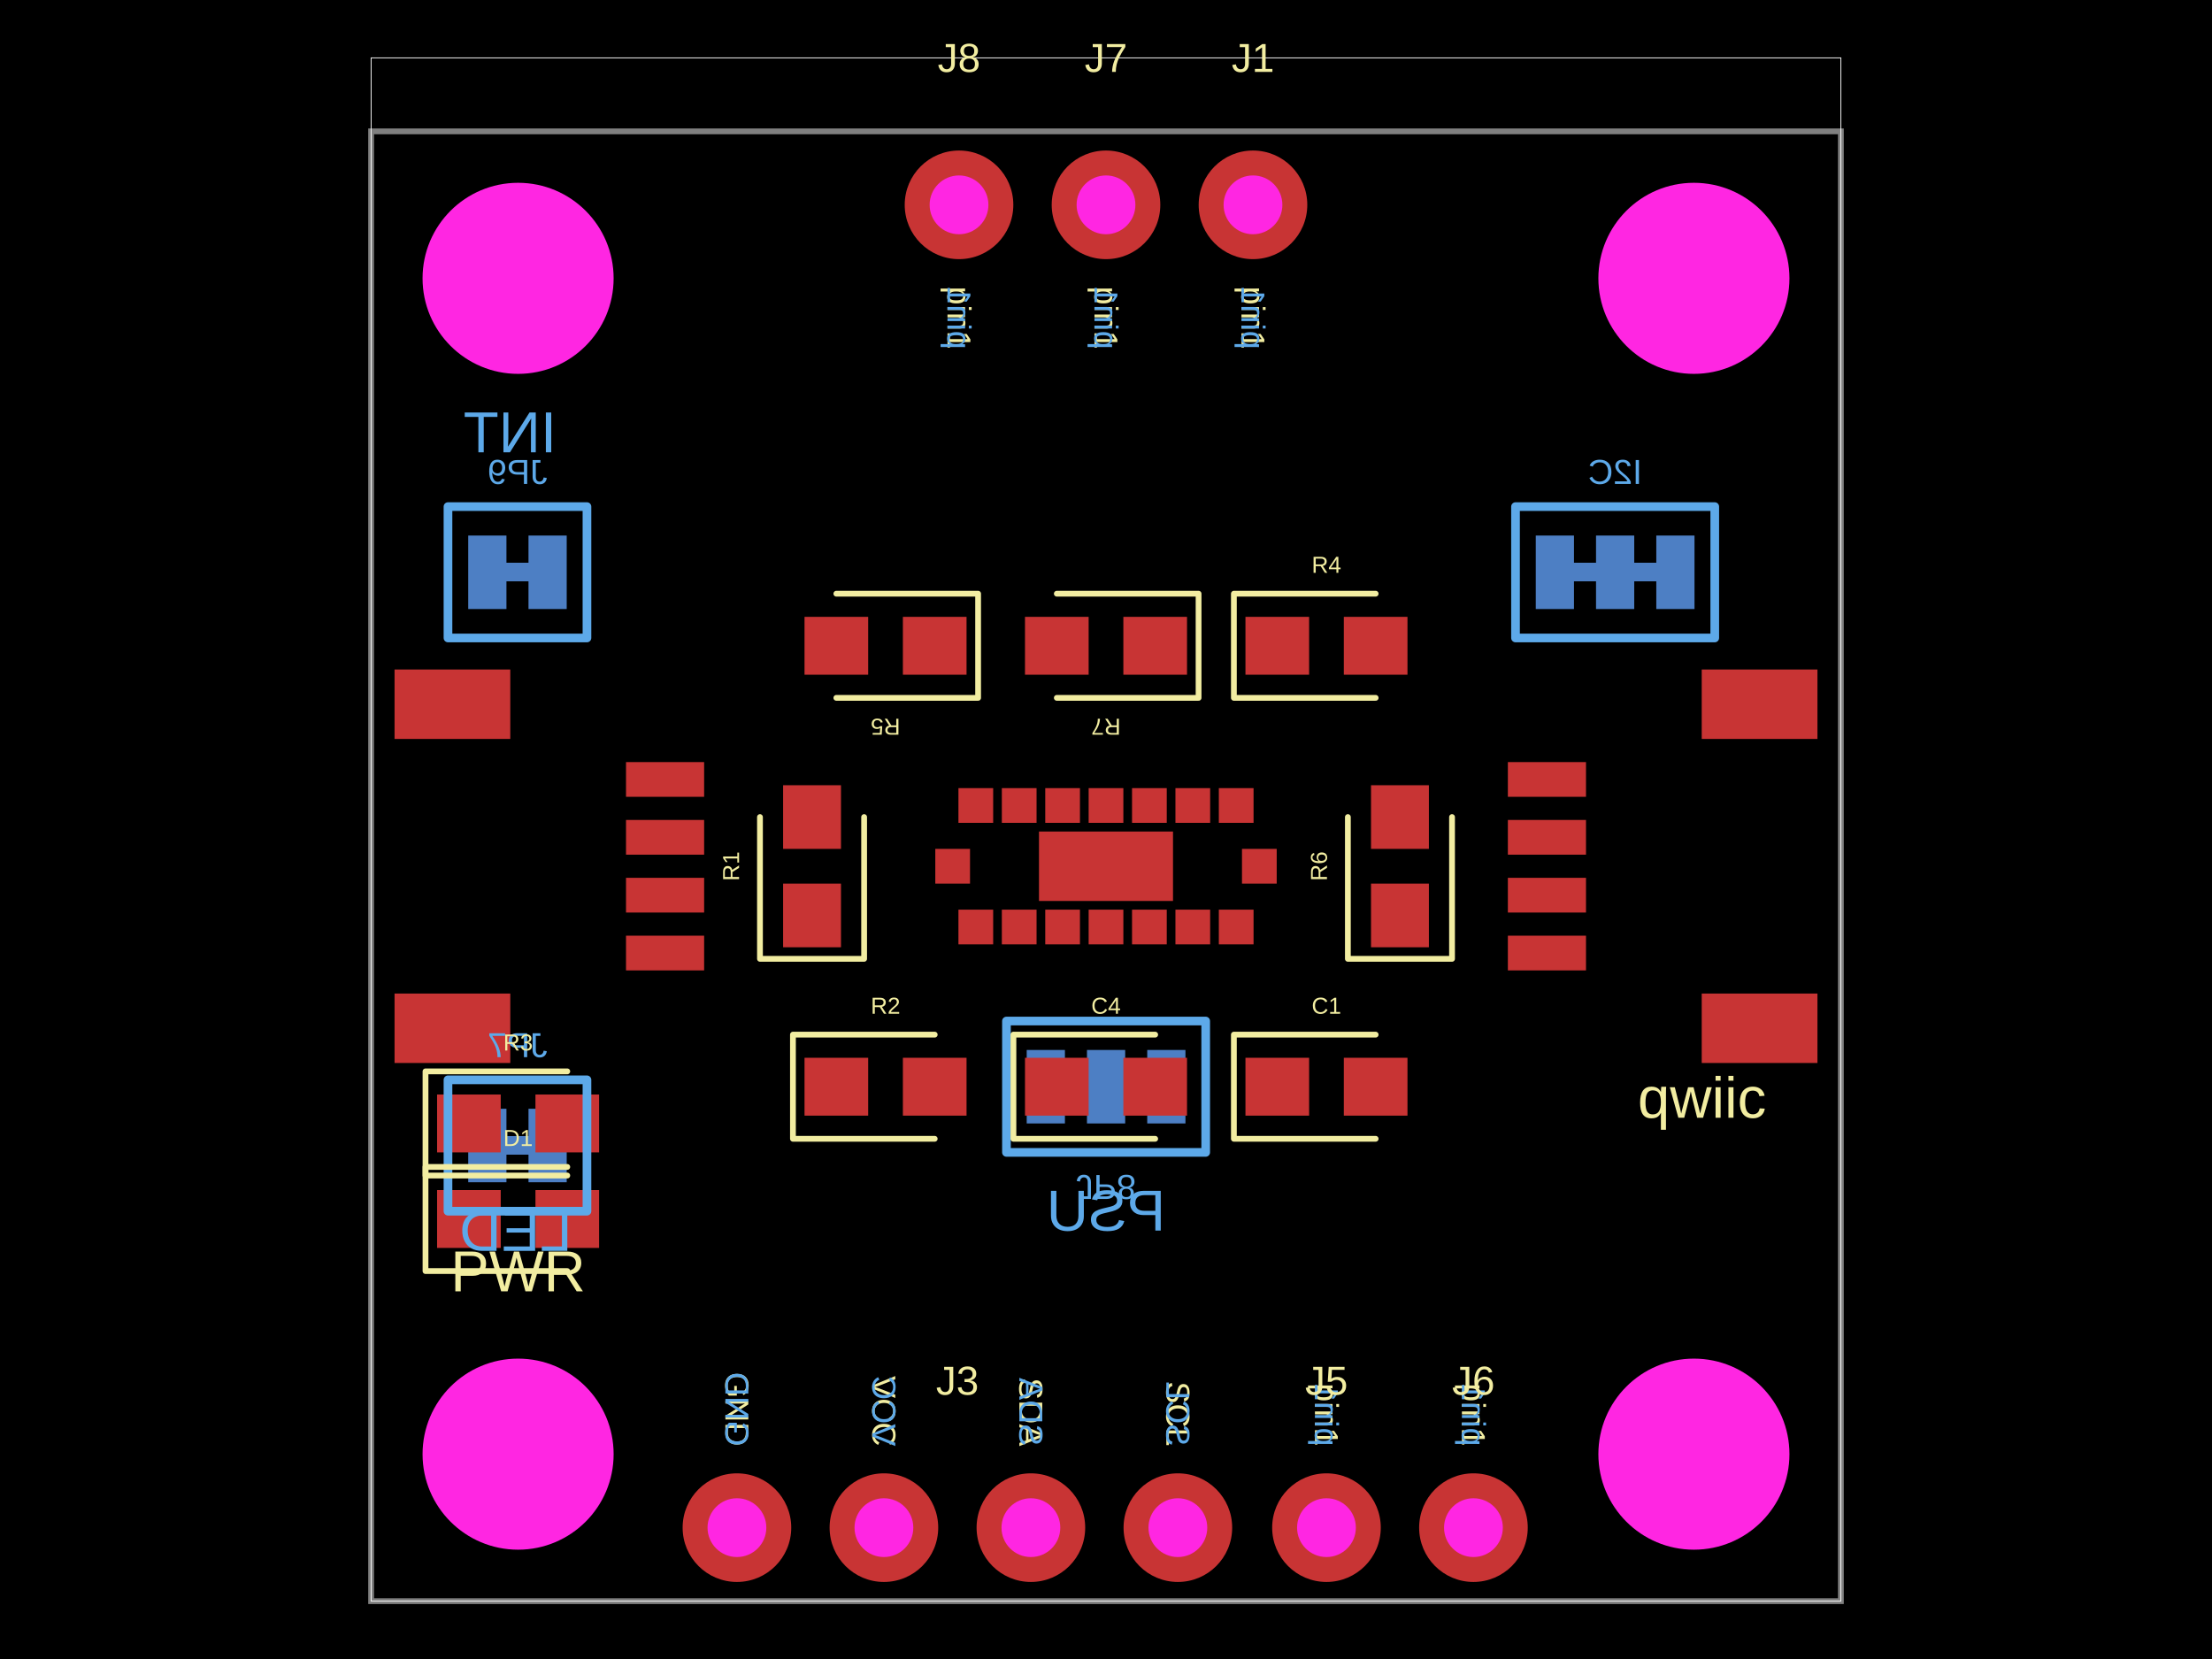
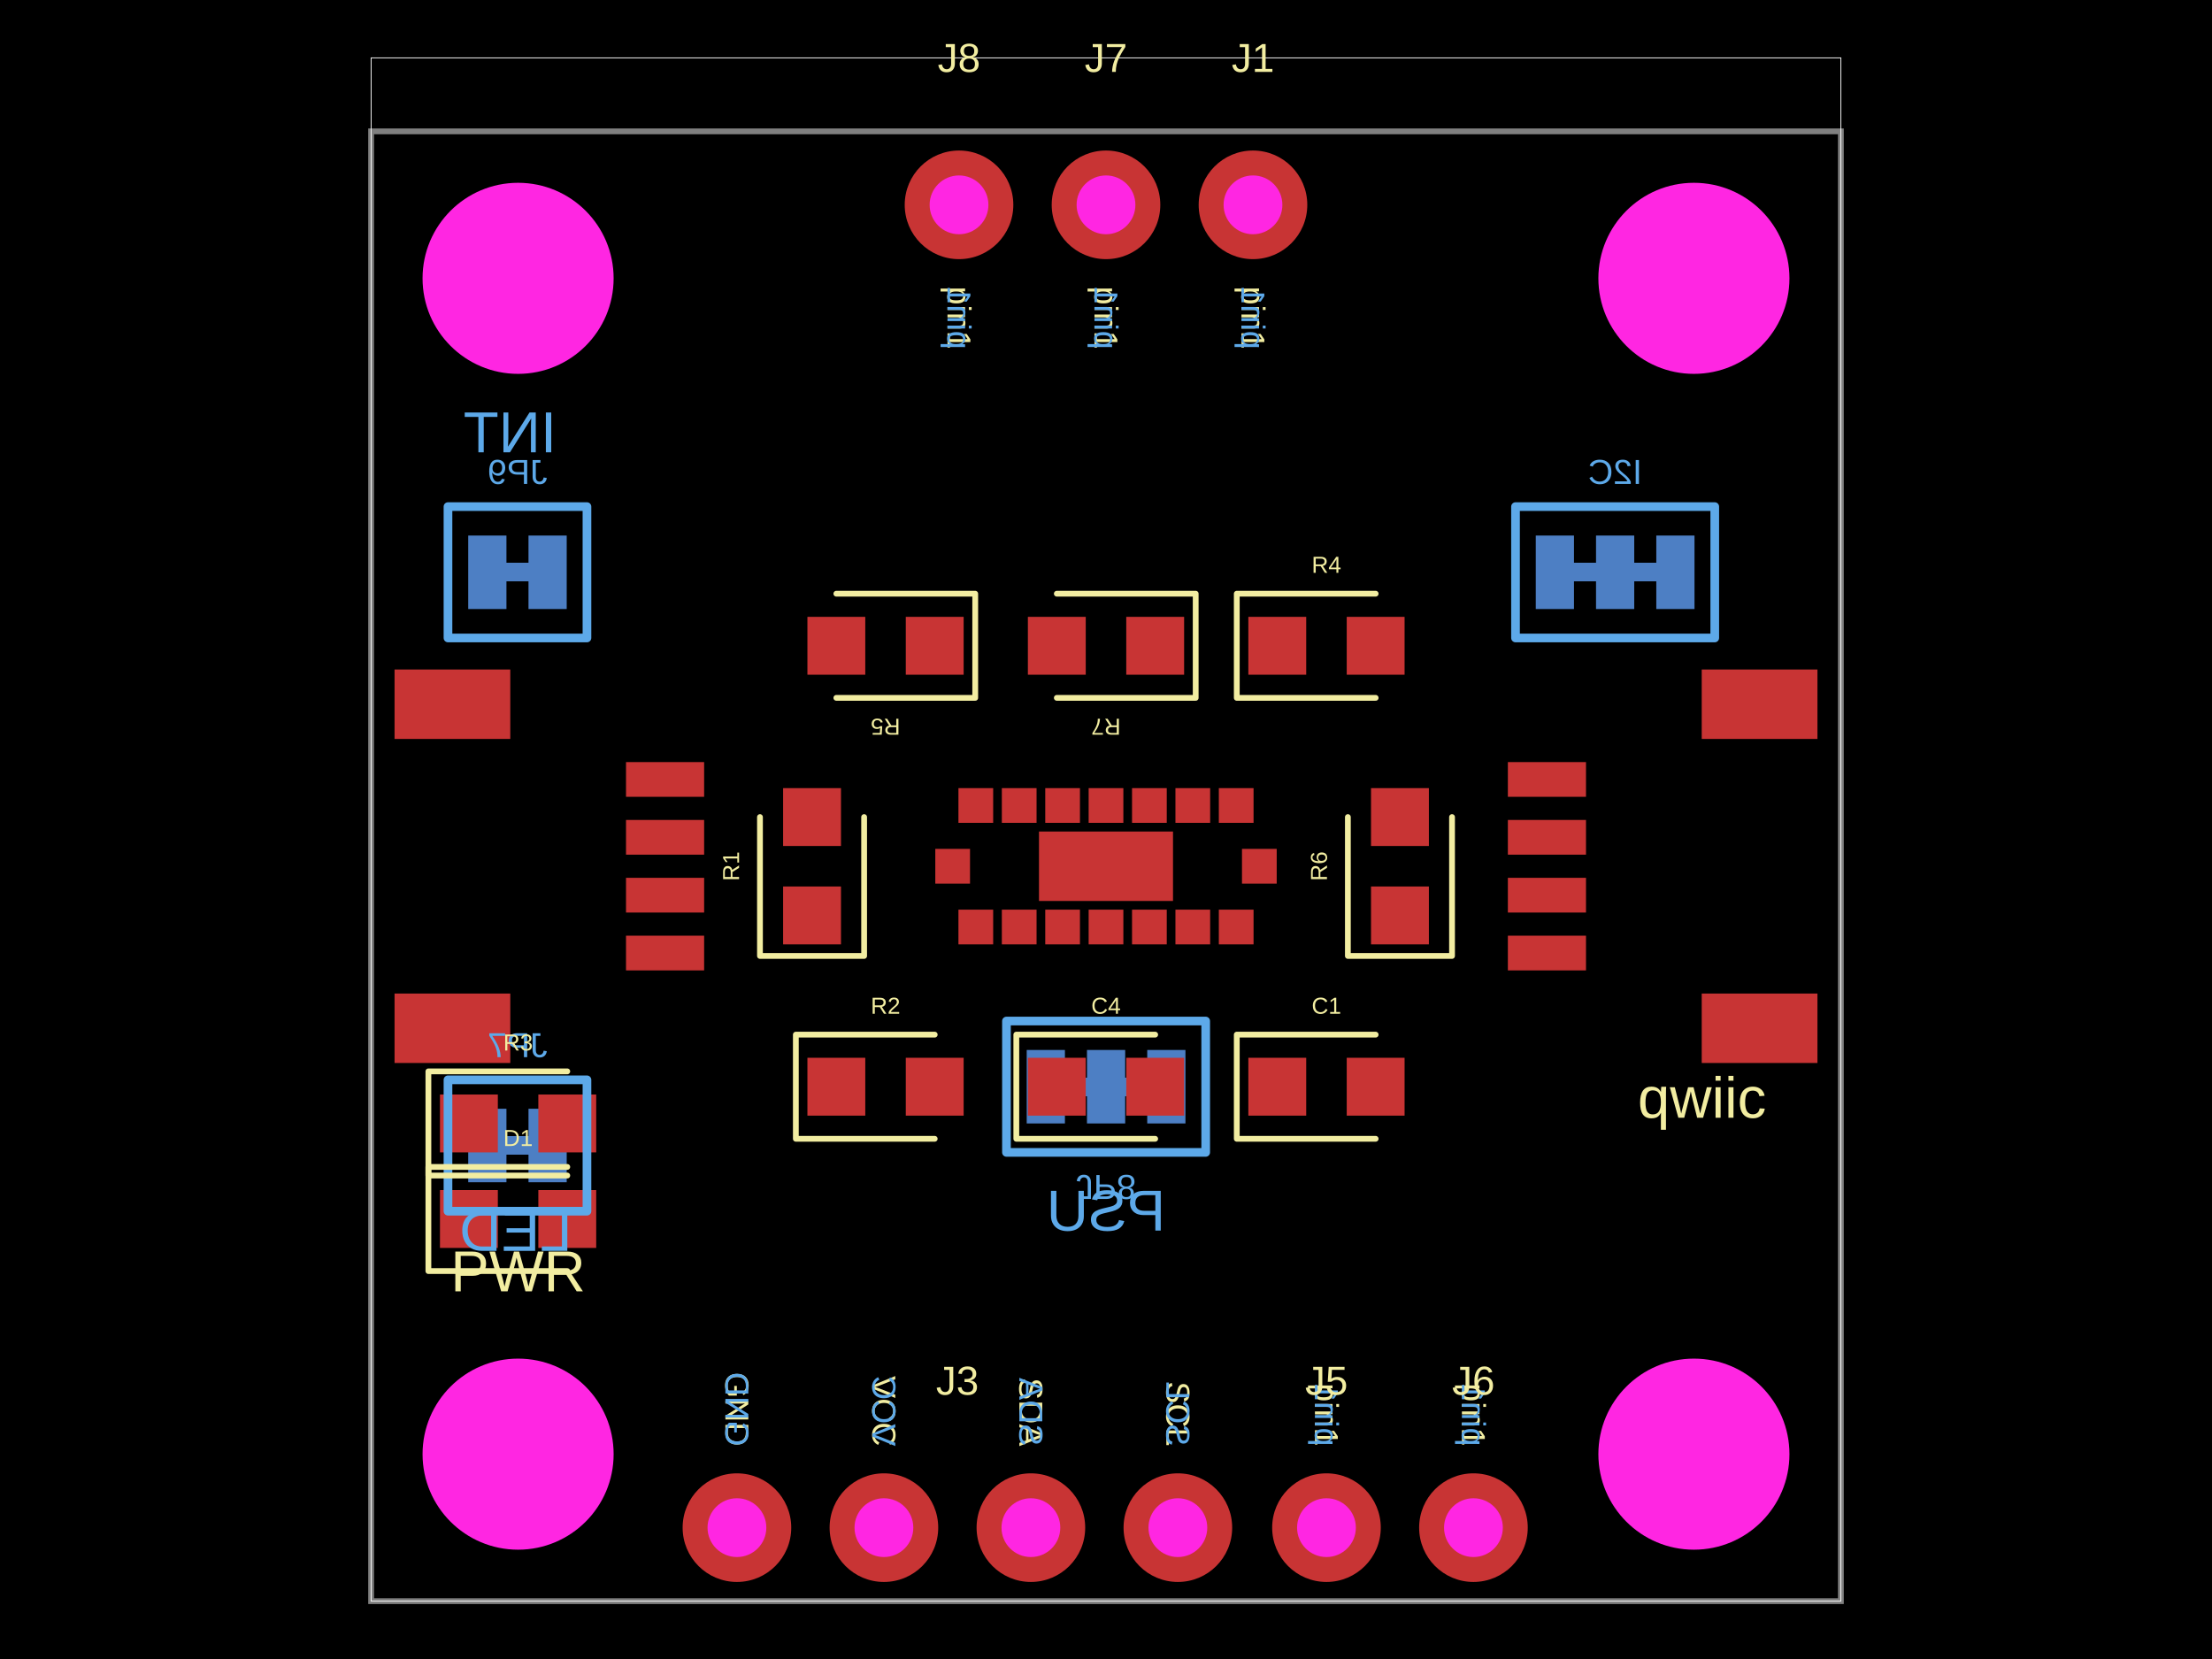
- <svg xmlns="http://www.w3.org/2000/svg" width="800" height="600" data-software-used-string="@tscircuit/core@0.0.564">
+ <svg xmlns="http://www.w3.org/2000/svg" width="800" height="600" data-software-used-string="@tscircuit/core@0.0.571">
  <style />
  <rect class="boundary" x="0" y="0" fill="#000" width="800" height="600" />
  <rect class="pcb-boundary" fill="none" stroke="#fff" stroke-width="0.3" x="134.217" y="20.928" width="531.566" height="558.144" />
  <path class="pcb-board" d="M 134.217 579.072 L 665.783 579.072 L 665.783 47.506 L 134.217 47.506 Z" fill="none" stroke="rgba(255, 255, 255, 0.5)" stroke-width="2.093" />
  <path class="pcb-trace" stroke="rgb(77, 127, 196)" fill="none" d="M 385.145 393.024 L 393.119 393.024" stroke-width="6.645" stroke-linecap="round" stroke-linejoin="round" shape-rendering="crispEdges" data-layer="bottom" />
  <path class="pcb-trace" stroke="rgb(77, 127, 196)" fill="none" d="M 406.94 393.024 L 414.913 393.024" stroke-width="6.645" stroke-linecap="round" stroke-linejoin="round" shape-rendering="crispEdges" data-layer="bottom" />
  <path class="pcb-trace" stroke="rgb(77, 127, 196)" fill="none" d="M 191.136 414.287 L 183.163 414.287" stroke-width="6.645" stroke-linecap="round" stroke-linejoin="round" shape-rendering="crispEdges" data-layer="bottom" />
  <path class="pcb-trace" stroke="rgb(77, 127, 196)" fill="none" d="M 191.136 206.976 L 183.163 206.976" stroke-width="6.645" stroke-linecap="round" stroke-linejoin="round" shape-rendering="crispEdges" data-layer="bottom" />
  <path class="pcb-trace" stroke="rgb(77, 127, 196)" fill="none" d="M 599.019 206.976 L 591.046 206.976" stroke-width="6.645" stroke-linecap="round" stroke-linejoin="round" shape-rendering="crispEdges" data-layer="bottom" />
  <path class="pcb-trace" stroke="rgb(77, 127, 196)" fill="none" d="M 577.225 206.976 L 569.251 206.976" stroke-width="6.645" stroke-linecap="round" stroke-linejoin="round" shape-rendering="crispEdges" data-layer="bottom" />
  <rect class="pcb-pad" fill="rgb(77, 127, 196)" x="-6.91" y="-13.289" width="13.821" height="26.578" transform="translate(378.2351 393.0241) rotate(-180)" data-layer="bottom" />
  <rect class="pcb-pad" fill="rgb(77, 127, 196)" x="-6.91" y="-13.289" width="13.821" height="26.578" transform="translate(400.0293 393.0241) rotate(-180)" data-layer="bottom" />
  <rect class="pcb-pad" fill="rgb(77, 127, 196)" x="-6.91" y="-13.289" width="13.821" height="26.578" transform="translate(421.8235 393.0241) rotate(-180)" data-layer="bottom" />
  <rect class="pcb-pad" fill="rgb(77, 127, 196)" x="191.136" y="400.998" width="13.821" height="26.578" data-layer="bottom" />
  <rect class="pcb-pad" fill="rgb(77, 127, 196)" x="169.342" y="400.998" width="13.821" height="26.578" data-layer="bottom" />
  <rect class="pcb-pad" fill="rgb(77, 127, 196)" x="191.136" y="193.687" width="13.821" height="26.578" data-layer="bottom" />
  <rect class="pcb-pad" fill="rgb(77, 127, 196)" x="169.342" y="193.687" width="13.821" height="26.578" data-layer="bottom" />
  <rect class="pcb-pad" fill="rgb(77, 127, 196)" x="599.019" y="193.687" width="13.821" height="26.578" data-layer="bottom" />
  <rect class="pcb-pad" fill="rgb(77, 127, 196)" x="577.225" y="193.687" width="13.821" height="26.578" data-layer="bottom" />
  <rect class="pcb-pad" fill="rgb(77, 127, 196)" x="555.431" y="193.687" width="13.821" height="26.578" data-layer="bottom" />
-   <rect class="pcb-pad" fill="rgb(200, 52, 52)" x="158.075" y="395.849" width="23.021" height="20.928" data-layer="top" />
-   <rect class="pcb-pad" fill="rgb(200, 52, 52)" x="193.652" y="395.849" width="23.021" height="20.928" data-layer="top" />
-   <rect class="pcb-pad" fill="rgb(200, 52, 52)" x="158.075" y="430.401" width="23.021" height="20.928" data-layer="top" />
-   <rect class="pcb-pad" fill="rgb(200, 52, 52)" x="193.652" y="430.401" width="23.021" height="20.928" data-layer="top" />
-   <rect class="pcb-pad" fill="rgb(200, 52, 52)" x="450.436" y="382.56" width="23.021" height="20.928" data-layer="top" />
-   <rect class="pcb-pad" fill="rgb(200, 52, 52)" x="486.013" y="382.56" width="23.021" height="20.928" data-layer="top" />
-   <rect class="pcb-pad" fill="rgb(200, 52, 52)" x="370.701" y="382.56" width="23.021" height="20.928" data-layer="top" />
-   <rect class="pcb-pad" fill="rgb(200, 52, 52)" x="406.278" y="382.56" width="23.021" height="20.928" data-layer="top" />
+   <rect class="pcb-pad" fill="rgb(200, 52, 52)" x="159.121" y="395.849" width="20.928" height="20.928" data-layer="top" />
+   <rect class="pcb-pad" fill="rgb(200, 52, 52)" x="194.698" y="395.849" width="20.928" height="20.928" data-layer="top" />
+   <rect class="pcb-pad" fill="rgb(200, 52, 52)" x="159.121" y="430.401" width="20.928" height="20.928" data-layer="top" />
+   <rect class="pcb-pad" fill="rgb(200, 52, 52)" x="194.698" y="430.401" width="20.928" height="20.928" data-layer="top" />
+   <rect class="pcb-pad" fill="rgb(200, 52, 52)" x="451.482" y="382.56" width="20.928" height="20.928" data-layer="top" />
+   <rect class="pcb-pad" fill="rgb(200, 52, 52)" x="487.06" y="382.56" width="20.928" height="20.928" data-layer="top" />
+   <rect class="pcb-pad" fill="rgb(200, 52, 52)" x="371.747" y="382.56" width="20.928" height="20.928" data-layer="top" />
+   <rect class="pcb-pad" fill="rgb(200, 52, 52)" x="407.325" y="382.56" width="20.928" height="20.928" data-layer="top" />
  <rect class="pcb-pad" fill="rgb(200, 52, 52)" x="440.809" y="328.985" width="12.557" height="12.557" data-layer="top" />
  <rect class="pcb-pad" fill="rgb(200, 52, 52)" x="425.113" y="328.985" width="12.557" height="12.557" data-layer="top" />
  <rect class="pcb-pad" fill="rgb(200, 52, 52)" x="409.418" y="328.985" width="12.557" height="12.557" data-layer="top" />
  <rect class="pcb-pad" fill="rgb(200, 52, 52)" x="393.722" y="328.985" width="12.557" height="12.557" data-layer="top" />
  <rect class="pcb-pad" fill="rgb(200, 52, 52)" x="378.026" y="328.985" width="12.557" height="12.557" data-layer="top" />
  <rect class="pcb-pad" fill="rgb(200, 52, 52)" x="362.33" y="328.985" width="12.557" height="12.557" data-layer="top" />
  <rect class="pcb-pad" fill="rgb(200, 52, 52)" x="346.634" y="328.985" width="12.557" height="12.557" data-layer="top" />
  <rect class="pcb-pad" fill="rgb(200, 52, 52)" x="440.809" y="285.037" width="12.557" height="12.557" data-layer="top" />
  <rect class="pcb-pad" fill="rgb(200, 52, 52)" x="425.113" y="285.037" width="12.557" height="12.557" data-layer="top" />
  <rect class="pcb-pad" fill="rgb(200, 52, 52)" x="409.418" y="285.037" width="12.557" height="12.557" data-layer="top" />
  <rect class="pcb-pad" fill="rgb(200, 52, 52)" x="393.722" y="285.037" width="12.557" height="12.557" data-layer="top" />
  <rect class="pcb-pad" fill="rgb(200, 52, 52)" x="378.026" y="285.037" width="12.557" height="12.557" data-layer="top" />
  <rect class="pcb-pad" fill="rgb(200, 52, 52)" x="362.33" y="285.037" width="12.557" height="12.557" data-layer="top" />
  <rect class="pcb-pad" fill="rgb(200, 52, 52)" x="346.634" y="285.037" width="12.557" height="12.557" data-layer="top" />
  <rect class="pcb-pad" fill="rgb(200, 52, 52)" x="449.18" y="307.011" width="12.557" height="12.557" data-layer="top" />
  <rect class="pcb-pad" fill="rgb(200, 52, 52)" x="338.263" y="307.011" width="12.557" height="12.557" data-layer="top" />
  <rect class="pcb-pad" fill="rgb(200, 52, 52)" x="375.766" y="300.732" width="48.469" height="25.113" data-layer="top" />
-   <rect class="pcb-pad" fill="rgb(200, 52, 52)" x="-11.51" y="-10.464" width="23.021" height="20.928" transform="translate(417.7886 233.5542) rotate(-180)" data-layer="top" />
-   <rect class="pcb-pad" fill="rgb(200, 52, 52)" x="-11.51" y="-10.464" width="23.021" height="20.928" transform="translate(382.2114 233.5542) rotate(-180)" data-layer="top" />
-   <rect class="pcb-pad" fill="rgb(200, 52, 52)" x="495.849" y="319.567" width="20.928" height="23.021" data-layer="top" />
-   <rect class="pcb-pad" fill="rgb(200, 52, 52)" x="495.849" y="283.99" width="20.928" height="23.021" data-layer="top" />
-   <rect class="pcb-pad" fill="rgb(200, 52, 52)" x="290.966" y="382.56" width="23.021" height="20.928" data-layer="top" />
-   <rect class="pcb-pad" fill="rgb(200, 52, 52)" x="326.543" y="382.56" width="23.021" height="20.928" data-layer="top" />
-   <rect class="pcb-pad" fill="rgb(200, 52, 52)" x="283.223" y="319.567" width="20.928" height="23.021" data-layer="top" />
-   <rect class="pcb-pad" fill="rgb(200, 52, 52)" x="283.223" y="283.99" width="20.928" height="23.021" data-layer="top" />
-   <rect class="pcb-pad" fill="rgb(200, 52, 52)" x="450.436" y="223.09" width="23.021" height="20.928" data-layer="top" />
-   <rect class="pcb-pad" fill="rgb(200, 52, 52)" x="486.013" y="223.09" width="23.021" height="20.928" data-layer="top" />
-   <rect class="pcb-pad" fill="rgb(200, 52, 52)" x="-11.51" y="-10.464" width="23.021" height="20.928" transform="translate(338.0537 233.5542) rotate(-180)" data-layer="top" />
-   <rect class="pcb-pad" fill="rgb(200, 52, 52)" x="-11.51" y="-10.464" width="23.021" height="20.928" transform="translate(302.4765 233.5542) rotate(-180)" data-layer="top" />
+   <rect class="pcb-pad" fill="rgb(200, 52, 52)" x="-10.464" y="-10.464" width="20.928" height="20.928" transform="translate(417.7886 233.5542) rotate(-180)" data-layer="top" />
+   <rect class="pcb-pad" fill="rgb(200, 52, 52)" x="-10.464" y="-10.464" width="20.928" height="20.928" transform="translate(382.2114 233.5542) rotate(-180)" data-layer="top" />
+   <rect class="pcb-pad" fill="rgb(200, 52, 52)" x="495.849" y="320.614" width="20.928" height="20.928" data-layer="top" />
+   <rect class="pcb-pad" fill="rgb(200, 52, 52)" x="495.849" y="285.037" width="20.928" height="20.928" data-layer="top" />
+   <rect class="pcb-pad" fill="rgb(200, 52, 52)" x="292.013" y="382.56" width="20.928" height="20.928" data-layer="top" />
+   <rect class="pcb-pad" fill="rgb(200, 52, 52)" x="327.59" y="382.56" width="20.928" height="20.928" data-layer="top" />
+   <rect class="pcb-pad" fill="rgb(200, 52, 52)" x="283.223" y="320.614" width="20.928" height="20.928" data-layer="top" />
+   <rect class="pcb-pad" fill="rgb(200, 52, 52)" x="283.223" y="285.037" width="20.928" height="20.928" data-layer="top" />
+   <rect class="pcb-pad" fill="rgb(200, 52, 52)" x="451.482" y="223.09" width="20.928" height="20.928" data-layer="top" />
+   <rect class="pcb-pad" fill="rgb(200, 52, 52)" x="487.06" y="223.09" width="20.928" height="20.928" data-layer="top" />
+   <rect class="pcb-pad" fill="rgb(200, 52, 52)" x="-10.464" y="-10.464" width="20.928" height="20.928" transform="translate(338.0537 233.5542) rotate(-180)" data-layer="top" />
+   <rect class="pcb-pad" fill="rgb(200, 52, 52)" x="-10.464" y="-10.464" width="20.928" height="20.928" transform="translate(302.4765 233.5542) rotate(-180)" data-layer="top" />
  <rect class="pcb-pad" fill="rgb(200, 52, 52)" x="226.404" y="275.619" width="28.253" height="12.557" data-layer="top" />
  <rect class="pcb-pad" fill="rgb(200, 52, 52)" x="226.404" y="296.547" width="28.253" height="12.557" data-layer="top" />
  <rect class="pcb-pad" fill="rgb(200, 52, 52)" x="226.404" y="317.475" width="28.253" height="12.557" data-layer="top" />
  <rect class="pcb-pad" fill="rgb(200, 52, 52)" x="226.404" y="338.403" width="28.253" height="12.557" data-layer="top" />
  <rect class="pcb-pad" fill="rgb(200, 52, 52)" x="142.693" y="242.135" width="41.856" height="25.113" data-layer="top" />
  <rect class="pcb-pad" fill="rgb(200, 52, 52)" x="142.693" y="359.33" width="41.856" height="25.113" data-layer="top" />
  <rect class="pcb-pad" fill="rgb(200, 52, 52)" x="545.344" y="338.403" width="28.253" height="12.557" data-layer="top" />
  <rect class="pcb-pad" fill="rgb(200, 52, 52)" x="545.344" y="317.475" width="28.253" height="12.557" data-layer="top" />
  <rect class="pcb-pad" fill="rgb(200, 52, 52)" x="545.344" y="296.547" width="28.253" height="12.557" data-layer="top" />
  <rect class="pcb-pad" fill="rgb(200, 52, 52)" x="545.344" y="275.619" width="28.253" height="12.557" data-layer="top" />
  <rect class="pcb-pad" fill="rgb(200, 52, 52)" x="615.452" y="359.33" width="41.856" height="25.113" data-layer="top" />
  <rect class="pcb-pad" fill="rgb(200, 52, 52)" x="615.452" y="242.135" width="41.856" height="25.113" data-layer="top" />
  <path class="pcb-silkscreen pcb-silkscreen-bottom" d="M 364 369.271 L 436.059 369.271 L 436.059 416.777 L 364 416.777 L 364 369.271 Z" fill="none" stroke="#5da9e9" stroke-width="3.139" stroke-linecap="round" stroke-linejoin="round" data-pcb-component-id="pcb_component_0" data-pcb-silkscreen-path-id="pcb_silkscreen_path_0" />
  <path class="pcb-silkscreen pcb-silkscreen-bottom" d="M 212.282 438.04 L 162.017 438.04 L 162.017 390.534 L 212.282 390.534 L 212.282 438.04 Z" fill="none" stroke="#5da9e9" stroke-width="3.139" stroke-linecap="round" stroke-linejoin="round" data-pcb-component-id="pcb_component_1" data-pcb-silkscreen-path-id="pcb_silkscreen_path_1" />
-   <path class="pcb-silkscreen pcb-silkscreen-top" d="M 205.162 387.478 L 153.889 387.478 L 153.889 425.148 L 205.162 425.148" fill="none" stroke="#f2eda1" stroke-width="2.093" stroke-linecap="round" stroke-linejoin="round" data-pcb-component-id="pcb_component_2" data-pcb-silkscreen-path-id="pcb_silkscreen_path_2" />
-   <path class="pcb-silkscreen pcb-silkscreen-top" d="M 205.162 422.03 L 153.889 422.03 L 153.889 459.7 L 205.162 459.7" fill="none" stroke="#f2eda1" stroke-width="2.093" stroke-linecap="round" stroke-linejoin="round" data-pcb-component-id="pcb_component_3" data-pcb-silkscreen-path-id="pcb_silkscreen_path_3" />
-   <path class="pcb-silkscreen pcb-silkscreen-top" d="M 497.524 374.189 L 446.25 374.189 L 446.25 411.859 L 497.524 411.859" fill="none" stroke="#f2eda1" stroke-width="2.093" stroke-linecap="round" stroke-linejoin="round" data-pcb-component-id="pcb_component_4" data-pcb-silkscreen-path-id="pcb_silkscreen_path_4" />
-   <path class="pcb-silkscreen pcb-silkscreen-top" d="M 417.789 374.189 L 366.516 374.189 L 366.516 411.859 L 417.789 411.859" fill="none" stroke="#f2eda1" stroke-width="2.093" stroke-linecap="round" stroke-linejoin="round" data-pcb-component-id="pcb_component_5" data-pcb-silkscreen-path-id="pcb_silkscreen_path_5" />
-   <path class="pcb-silkscreen pcb-silkscreen-top" d="M 382.211 252.389 L 433.484 252.389 L 433.484 214.719 L 382.211 214.719" fill="none" stroke="#f2eda1" stroke-width="2.093" stroke-linecap="round" stroke-linejoin="round" data-pcb-component-id="pcb_component_7" data-pcb-silkscreen-path-id="pcb_silkscreen_path_6" />
-   <path class="pcb-silkscreen pcb-silkscreen-top" d="M 487.478 295.501 L 487.478 346.774 L 525.148 346.774 L 525.148 295.501" fill="none" stroke="#f2eda1" stroke-width="2.093" stroke-linecap="round" stroke-linejoin="round" data-pcb-component-id="pcb_component_8" data-pcb-silkscreen-path-id="pcb_silkscreen_path_7" />
-   <path class="pcb-silkscreen pcb-silkscreen-top" d="M 338.054 374.189 L 286.781 374.189 L 286.781 411.859 L 338.054 411.859" fill="none" stroke="#f2eda1" stroke-width="2.093" stroke-linecap="round" stroke-linejoin="round" data-pcb-component-id="pcb_component_9" data-pcb-silkscreen-path-id="pcb_silkscreen_path_8" />
+   <path class="pcb-silkscreen pcb-silkscreen-top" d="M 205.162 387.478 L 154.935 387.478 L 154.935 425.148 L 205.162 425.148" fill="none" stroke="#f2eda1" stroke-width="2.093" stroke-linecap="round" stroke-linejoin="round" data-pcb-component-id="pcb_component_2" data-pcb-silkscreen-path-id="pcb_silkscreen_path_2" />
+   <path class="pcb-silkscreen pcb-silkscreen-top" d="M 205.162 422.03 L 154.935 422.03 L 154.935 459.7 L 205.162 459.7" fill="none" stroke="#f2eda1" stroke-width="2.093" stroke-linecap="round" stroke-linejoin="round" data-pcb-component-id="pcb_component_3" data-pcb-silkscreen-path-id="pcb_silkscreen_path_3" />
+   <path class="pcb-silkscreen pcb-silkscreen-top" d="M 497.524 374.189 L 447.297 374.189 L 447.297 411.859 L 497.524 411.859" fill="none" stroke="#f2eda1" stroke-width="2.093" stroke-linecap="round" stroke-linejoin="round" data-pcb-component-id="pcb_component_4" data-pcb-silkscreen-path-id="pcb_silkscreen_path_4" />
+   <path class="pcb-silkscreen pcb-silkscreen-top" d="M 417.789 374.189 L 367.562 374.189 L 367.562 411.859 L 417.789 411.859" fill="none" stroke="#f2eda1" stroke-width="2.093" stroke-linecap="round" stroke-linejoin="round" data-pcb-component-id="pcb_component_5" data-pcb-silkscreen-path-id="pcb_silkscreen_path_5" />
+   <path class="pcb-silkscreen pcb-silkscreen-top" d="M 382.211 252.389 L 432.438 252.389 L 432.438 214.719 L 382.211 214.719" fill="none" stroke="#f2eda1" stroke-width="2.093" stroke-linecap="round" stroke-linejoin="round" data-pcb-component-id="pcb_component_7" data-pcb-silkscreen-path-id="pcb_silkscreen_path_6" />
+   <path class="pcb-silkscreen pcb-silkscreen-top" d="M 487.478 295.501 L 487.478 345.727 L 525.148 345.727 L 525.148 295.501" fill="none" stroke="#f2eda1" stroke-width="2.093" stroke-linecap="round" stroke-linejoin="round" data-pcb-component-id="pcb_component_8" data-pcb-silkscreen-path-id="pcb_silkscreen_path_7" />
+   <path class="pcb-silkscreen pcb-silkscreen-top" d="M 338.054 374.189 L 287.827 374.189 L 287.827 411.859 L 338.054 411.859" fill="none" stroke="#f2eda1" stroke-width="2.093" stroke-linecap="round" stroke-linejoin="round" data-pcb-component-id="pcb_component_9" data-pcb-silkscreen-path-id="pcb_silkscreen_path_8" />
  <path class="pcb-silkscreen pcb-silkscreen-bottom" d="M 212.282 230.729 L 162.017 230.729 L 162.017 183.223 L 212.282 183.223 L 212.282 230.729 Z" fill="none" stroke="#5da9e9" stroke-width="3.139" stroke-linecap="round" stroke-linejoin="round" data-pcb-component-id="pcb_component_10" data-pcb-silkscreen-path-id="pcb_silkscreen_path_9" />
-   <path class="pcb-silkscreen pcb-silkscreen-top" d="M 274.852 295.501 L 274.852 346.774 L 312.522 346.774 L 312.522 295.501" fill="none" stroke="#f2eda1" stroke-width="2.093" stroke-linecap="round" stroke-linejoin="round" data-pcb-component-id="pcb_component_11" data-pcb-silkscreen-path-id="pcb_silkscreen_path_10" />
+   <path class="pcb-silkscreen pcb-silkscreen-top" d="M 274.852 295.501 L 274.852 345.727 L 312.522 345.727 L 312.522 295.501" fill="none" stroke="#f2eda1" stroke-width="2.093" stroke-linecap="round" stroke-linejoin="round" data-pcb-component-id="pcb_component_11" data-pcb-silkscreen-path-id="pcb_silkscreen_path_10" />
  <path class="pcb-silkscreen pcb-silkscreen-bottom" d="M 620.165 230.729 L 548.106 230.729 L 548.106 183.223 L 620.165 183.223 L 620.165 230.729 Z" fill="none" stroke="#5da9e9" stroke-width="3.139" stroke-linecap="round" stroke-linejoin="round" data-pcb-component-id="pcb_component_12" data-pcb-silkscreen-path-id="pcb_silkscreen_path_11" />
-   <path class="pcb-silkscreen pcb-silkscreen-top" d="M 497.524 214.719 L 446.25 214.719 L 446.25 252.389 L 497.524 252.389" fill="none" stroke="#f2eda1" stroke-width="2.093" stroke-linecap="round" stroke-linejoin="round" data-pcb-component-id="pcb_component_13" data-pcb-silkscreen-path-id="pcb_silkscreen_path_12" />
-   <path class="pcb-silkscreen pcb-silkscreen-top" d="M 302.476 252.389 L 353.75 252.389 L 353.75 214.719 L 302.476 214.719" fill="none" stroke="#f2eda1" stroke-width="2.093" stroke-linecap="round" stroke-linejoin="round" data-pcb-component-id="pcb_component_14" data-pcb-silkscreen-path-id="pcb_silkscreen_path_13" />
+   <path class="pcb-silkscreen pcb-silkscreen-top" d="M 497.524 214.719 L 447.297 214.719 L 447.297 252.389 L 497.524 252.389" fill="none" stroke="#f2eda1" stroke-width="2.093" stroke-linecap="round" stroke-linejoin="round" data-pcb-component-id="pcb_component_13" data-pcb-silkscreen-path-id="pcb_silkscreen_path_12" />
+   <path class="pcb-silkscreen pcb-silkscreen-top" d="M 302.476 252.389 L 352.703 252.389 L 352.703 214.719 L 302.476 214.719" fill="none" stroke="#f2eda1" stroke-width="2.093" stroke-linecap="round" stroke-linejoin="round" data-pcb-component-id="pcb_component_14" data-pcb-silkscreen-path-id="pcb_silkscreen_path_13" />
  <text x="0" y="0" dx="0" dy="0" fill="#5da9e9" font-family="Arial, sans-serif" font-size="12.557" text-anchor="middle" dominant-baseline="central" transform="matrix(1,-1.2246467991473532e-16,-1.2246467991473532e-16,-1,400.0293,429.3338)" class="pcb-silkscreen-text pcb-silkscreen-bottom" data-pcb-silkscreen-text-id="pcb_component_0" stroke="none">JP8</text>
  <text x="0" y="0" dx="0" dy="0" fill="#5da9e9" font-family="Arial, sans-serif" font-size="20.928" text-anchor="middle" dominant-baseline="central" transform="matrix(-1,0,0,1,400,437.8096)" class="pcb-silkscreen-text pcb-silkscreen-bottom" data-pcb-silkscreen-text-id="null" stroke="none">PSU</text>
  <text x="0" y="0" dx="0" dy="0" fill="#5da9e9" font-family="Arial, sans-serif" font-size="12.557" text-anchor="middle" dominant-baseline="central" transform="matrix(-1,0,0,1,187.1496,377.977)" class="pcb-silkscreen-text pcb-silkscreen-bottom" data-pcb-silkscreen-text-id="pcb_component_1" stroke="none">JP7</text>
  <text x="0" y="0" dx="0" dy="0" fill="#5da9e9" font-family="Arial, sans-serif" font-size="20.928" text-anchor="middle" dominant-baseline="central" transform="matrix(-1,0,0,1,186.5364,445.1343)" class="pcb-silkscreen-text pcb-silkscreen-bottom" data-pcb-silkscreen-text-id="null" stroke="none">LED</text>
  <text x="0" y="0" dx="0" dy="0" fill="#f2eda1" font-family="Arial, sans-serif" font-size="8.371" text-anchor="middle" dominant-baseline="central" transform="matrix(1,0,0,1,187.3736,377.0143)" class="pcb-silkscreen-text pcb-silkscreen-top" data-pcb-silkscreen-text-id="pcb_component_2" stroke="none">R3</text>
  <text x="0" y="0" dx="0" dy="0" fill="#f2eda1" font-family="Arial, sans-serif" font-size="8.371" text-anchor="middle" dominant-baseline="central" transform="matrix(1,0,0,1,187.3736,411.5661)" class="pcb-silkscreen-text pcb-silkscreen-top" data-pcb-silkscreen-text-id="pcb_component_3" stroke="none">D1</text>
  <text x="0" y="0" dx="0" dy="0" fill="#f2eda1" font-family="Arial, sans-serif" font-size="20.928" text-anchor="middle" dominant-baseline="central" transform="matrix(1,0,0,1,187.3736,459.7837)" class="pcb-silkscreen-text pcb-silkscreen-top" data-pcb-silkscreen-text-id="null" stroke="none">PWR</text>
  <text x="0" y="0" dx="0" dy="0" fill="#f2eda1" font-family="Arial, sans-serif" font-size="8.371" text-anchor="middle" dominant-baseline="central" transform="matrix(1,0,0,1,479.7349,363.7251)" class="pcb-silkscreen-text pcb-silkscreen-top" data-pcb-silkscreen-text-id="pcb_component_4" stroke="none">C1</text>
  <text x="0" y="0" dx="0" dy="0" fill="#f2eda1" font-family="Arial, sans-serif" font-size="8.371" text-anchor="middle" dominant-baseline="central" transform="matrix(1,0,0,1,400,363.7251)" class="pcb-silkscreen-text pcb-silkscreen-top" data-pcb-silkscreen-text-id="pcb_component_5" stroke="none">C4</text>
  <text x="0" y="0" dx="0" dy="0" fill="#f2eda1" font-family="Arial, sans-serif" font-size="8.371" text-anchor="middle" dominant-baseline="central" transform="matrix(-1,1.2246467991473532e-16,-1.2246467991473532e-16,-1,400,262.8532)" class="pcb-silkscreen-text pcb-silkscreen-top" data-pcb-silkscreen-text-id="pcb_component_7" stroke="none">R7</text>
  <text x="0" y="0" dx="0" dy="0" fill="#f2eda1" font-family="Arial, sans-serif" font-size="8.371" text-anchor="middle" dominant-baseline="central" transform="matrix(-1.8369701987210297e-16,-1,1,-1.8369701987210297e-16,477.0143,313.2892)" class="pcb-silkscreen-text pcb-silkscreen-top" data-pcb-silkscreen-text-id="pcb_component_8" stroke="none">R6</text>
  <text x="0" y="0" dx="0" dy="0" fill="#f2eda1" font-family="Arial, sans-serif" font-size="8.371" text-anchor="middle" dominant-baseline="central" transform="matrix(1,0,0,1,320.2651,363.7251)" class="pcb-silkscreen-text pcb-silkscreen-top" data-pcb-silkscreen-text-id="pcb_component_9" stroke="none">R2</text>
  <text x="0" y="0" dx="0" dy="0" fill="#5da9e9" font-family="Arial, sans-serif" font-size="12.557" text-anchor="middle" dominant-baseline="central" transform="matrix(-1,0,0,1,187.1496,170.6662)" class="pcb-silkscreen-text pcb-silkscreen-bottom" data-pcb-silkscreen-text-id="pcb_component_10" stroke="none">JP9</text>
  <text x="0" y="0" dx="0" dy="0" fill="#5da9e9" font-family="Arial, sans-serif" font-size="20.928" text-anchor="middle" dominant-baseline="central" transform="matrix(-1,0,0,1,184.4437,156.3307)" class="pcb-silkscreen-text pcb-silkscreen-bottom" data-pcb-silkscreen-text-id="null" stroke="none">INT</text>
  <text x="0" y="0" dx="0" dy="0" fill="#f2eda1" font-family="Arial, sans-serif" font-size="8.371" text-anchor="middle" dominant-baseline="central" transform="matrix(-1.8369701987210297e-16,-1,1,-1.8369701987210297e-16,264.3879,313.2892)" class="pcb-silkscreen-text pcb-silkscreen-top" data-pcb-silkscreen-text-id="pcb_component_11" stroke="none">R1</text>
  <text x="0" y="0" dx="0" dy="0" fill="#5da9e9" font-family="Arial, sans-serif" font-size="12.557" text-anchor="middle" dominant-baseline="central" transform="matrix(-1,0,0,1,584.1353,170.6662)" class="pcb-silkscreen-text pcb-silkscreen-bottom" data-pcb-silkscreen-text-id="pcb_component_12" stroke="none">I2C</text>
  <text x="0" y="0" dx="0" dy="0" fill="#f2eda1" font-family="Arial, sans-serif" font-size="8.371" text-anchor="middle" dominant-baseline="central" transform="matrix(1,0,0,1,479.7349,204.2553)" class="pcb-silkscreen-text pcb-silkscreen-top" data-pcb-silkscreen-text-id="pcb_component_13" stroke="none">R4</text>
  <text x="0" y="0" dx="0" dy="0" fill="#f2eda1" font-family="Arial, sans-serif" font-size="8.371" text-anchor="middle" dominant-baseline="central" transform="matrix(-1,1.2246467991473532e-16,-1.2246467991473532e-16,-1,320.2651,262.8532)" class="pcb-silkscreen-text pcb-silkscreen-top" data-pcb-silkscreen-text-id="pcb_component_14" stroke="none">R5</text>
  <text x="0" y="0" dx="0" dy="0" fill="#f2eda1" font-family="Arial, sans-serif" font-size="12.041" text-anchor="end" dominant-baseline="central" transform="matrix(6.123233995736766e-17,1,-1,6.123233995736766e-17,266.5225,523.0344)" class="pcb-silkscreen-text pcb-silkscreen-top" data-pcb-silkscreen-text-id="pcb_component_16" stroke="none">GND</text>
  <text x="0" y="0" dx="0" dy="0" fill="#5da9e9" font-family="Arial, sans-serif" font-size="12.041" text-anchor="start" dominant-baseline="central" transform="matrix(-6.123233995736766e-17,-1,-1,6.123233995736766e-17,266.5225,523.0344)" class="pcb-silkscreen-text pcb-silkscreen-bottom" data-pcb-silkscreen-text-id="pcb_component_16" stroke="none">GND</text>
  <text x="0" y="0" dx="0" dy="0" fill="#f2eda1" font-family="Arial, sans-serif" font-size="12.041" text-anchor="end" dominant-baseline="central" transform="matrix(6.123233995736766e-17,1,-1,6.123233995736766e-17,319.6791,523.0344)" class="pcb-silkscreen-text pcb-silkscreen-top" data-pcb-silkscreen-text-id="pcb_component_16" stroke="none">VCC</text>
  <text x="0" y="0" dx="0" dy="0" fill="#5da9e9" font-family="Arial, sans-serif" font-size="12.041" text-anchor="start" dominant-baseline="central" transform="matrix(-6.123233995736766e-17,-1,-1,6.123233995736766e-17,319.6791,523.0344)" class="pcb-silkscreen-text pcb-silkscreen-bottom" data-pcb-silkscreen-text-id="pcb_component_16" stroke="none">VCC</text>
  <text x="0" y="0" dx="0" dy="0" fill="#f2eda1" font-family="Arial, sans-serif" font-size="12.041" text-anchor="end" dominant-baseline="central" transform="matrix(6.123233995736766e-17,1,-1,6.123233995736766e-17,372.8357,523.0344)" class="pcb-silkscreen-text pcb-silkscreen-top" data-pcb-silkscreen-text-id="pcb_component_16" stroke="none">SDA</text>
  <text x="0" y="0" dx="0" dy="0" fill="#5da9e9" font-family="Arial, sans-serif" font-size="12.041" text-anchor="start" dominant-baseline="central" transform="matrix(-6.123233995736766e-17,-1,-1,6.123233995736766e-17,372.8357,523.0344)" class="pcb-silkscreen-text pcb-silkscreen-bottom" data-pcb-silkscreen-text-id="pcb_component_16" stroke="none">SDA</text>
  <text x="0" y="0" dx="0" dy="0" fill="#f2eda1" font-family="Arial, sans-serif" font-size="12.041" text-anchor="end" dominant-baseline="central" transform="matrix(6.123233995736766e-17,1,-1,6.123233995736766e-17,425.9923,523.0344)" class="pcb-silkscreen-text pcb-silkscreen-top" data-pcb-silkscreen-text-id="pcb_component_16" stroke="none">SCL</text>
  <text x="0" y="0" dx="0" dy="0" fill="#5da9e9" font-family="Arial, sans-serif" font-size="12.041" text-anchor="start" dominant-baseline="central" transform="matrix(-6.123233995736766e-17,-1,-1,6.123233995736766e-17,425.9923,523.0344)" class="pcb-silkscreen-text pcb-silkscreen-bottom" data-pcb-silkscreen-text-id="pcb_component_16" stroke="none">SCL</text>
  <text x="0" y="0" dx="0" dy="0" fill="#f2eda1" font-family="Arial, sans-serif" font-size="14.649" text-anchor="middle" dominant-baseline="central" transform="matrix(1,0,0,1,346.2574,499.3373)" class="pcb-silkscreen-text pcb-silkscreen-top" data-pcb-silkscreen-text-id="pcb_component_16" stroke="none">J3</text>
  <text x="0" y="0" dx="0" dy="0" fill="#f2eda1" font-family="Arial, sans-serif" font-size="20.928" text-anchor="middle" dominant-baseline="central" transform="matrix(1,0,0,1,615.5563,397.0003)" class="pcb-silkscreen-text pcb-silkscreen-top" data-pcb-silkscreen-text-id="null" stroke="none">qwiic</text>
  <text x="0" y="0" dx="0" dy="0" fill="#f2eda1" font-family="Arial, sans-serif" font-size="12.041" text-anchor="end" dominant-baseline="central" transform="matrix(6.123233995736766e-17,1,-1,6.123233995736766e-17,479.7349,523.0344)" class="pcb-silkscreen-text pcb-silkscreen-top" data-pcb-silkscreen-text-id="pcb_component_18" stroke="none">pin1</text>
  <text x="0" y="0" dx="0" dy="0" fill="#5da9e9" font-family="Arial, sans-serif" font-size="12.041" text-anchor="start" dominant-baseline="central" transform="matrix(-6.123233995736766e-17,-1,-1,6.123233995736766e-17,479.7349,523.0344)" class="pcb-silkscreen-text pcb-silkscreen-bottom" data-pcb-silkscreen-text-id="pcb_component_18" stroke="none">pin1</text>
  <text x="0" y="0" dx="0" dy="0" fill="#f2eda1" font-family="Arial, sans-serif" font-size="14.649" text-anchor="middle" dominant-baseline="central" transform="matrix(1,0,0,1,479.7349,499.3373)" class="pcb-silkscreen-text pcb-silkscreen-top" data-pcb-silkscreen-text-id="pcb_component_18" stroke="none">J5</text>
  <text x="0" y="0" dx="0" dy="0" fill="#f2eda1" font-family="Arial, sans-serif" font-size="12.041" text-anchor="start" dominant-baseline="central" transform="matrix(6.123233995736766e-17,1,-1,6.123233995736766e-17,453.1566,103.5439)" class="pcb-silkscreen-text pcb-silkscreen-top" data-pcb-silkscreen-text-id="pcb_component_19" stroke="none">pin1</text>
  <text x="0" y="0" dx="0" dy="0" fill="#5da9e9" font-family="Arial, sans-serif" font-size="12.041" text-anchor="end" dominant-baseline="central" transform="matrix(-6.123233995736766e-17,-1,-1,6.123233995736766e-17,453.1566,103.5439)" class="pcb-silkscreen-text pcb-silkscreen-bottom" data-pcb-silkscreen-text-id="pcb_component_19" stroke="none">pin1</text>
  <text x="0" y="0" dx="0" dy="0" fill="#f2eda1" font-family="Arial, sans-serif" font-size="14.649" text-anchor="middle" dominant-baseline="central" transform="matrix(1,0,0,1,453.1566,20.9278)" class="pcb-silkscreen-text pcb-silkscreen-top" data-pcb-silkscreen-text-id="pcb_component_19" stroke="none">J1</text>
  <text x="0" y="0" dx="0" dy="0" fill="#f2eda1" font-family="Arial, sans-serif" font-size="12.041" text-anchor="end" dominant-baseline="central" transform="matrix(6.123233995736766e-17,1,-1,6.123233995736766e-17,532.8915,523.0344)" class="pcb-silkscreen-text pcb-silkscreen-top" data-pcb-silkscreen-text-id="pcb_component_20" stroke="none">pin1</text>
  <text x="0" y="0" dx="0" dy="0" fill="#5da9e9" font-family="Arial, sans-serif" font-size="12.041" text-anchor="start" dominant-baseline="central" transform="matrix(-6.123233995736766e-17,-1,-1,6.123233995736766e-17,532.8915,523.0344)" class="pcb-silkscreen-text pcb-silkscreen-bottom" data-pcb-silkscreen-text-id="pcb_component_20" stroke="none">pin1</text>
  <text x="0" y="0" dx="0" dy="0" fill="#f2eda1" font-family="Arial, sans-serif" font-size="14.649" text-anchor="middle" dominant-baseline="central" transform="matrix(1,0,0,1,532.8915,499.3373)" class="pcb-silkscreen-text pcb-silkscreen-top" data-pcb-silkscreen-text-id="pcb_component_20" stroke="none">J6</text>
  <text x="0" y="0" dx="0" dy="0" fill="#f2eda1" font-family="Arial, sans-serif" font-size="12.041" text-anchor="start" dominant-baseline="central" transform="matrix(6.123233995736766e-17,1,-1,6.123233995736766e-17,400,103.5439)" class="pcb-silkscreen-text pcb-silkscreen-top" data-pcb-silkscreen-text-id="pcb_component_21" stroke="none">pin1</text>
  <text x="0" y="0" dx="0" dy="0" fill="#5da9e9" font-family="Arial, sans-serif" font-size="12.041" text-anchor="end" dominant-baseline="central" transform="matrix(-6.123233995736766e-17,-1,-1,6.123233995736766e-17,400,103.5439)" class="pcb-silkscreen-text pcb-silkscreen-bottom" data-pcb-silkscreen-text-id="pcb_component_21" stroke="none">pin1</text>
  <text x="0" y="0" dx="0" dy="0" fill="#f2eda1" font-family="Arial, sans-serif" font-size="14.649" text-anchor="middle" dominant-baseline="central" transform="matrix(1,0,0,1,400,20.9278)" class="pcb-silkscreen-text pcb-silkscreen-top" data-pcb-silkscreen-text-id="pcb_component_21" stroke="none">J7</text>
  <text x="0" y="0" dx="0" dy="0" fill="#f2eda1" font-family="Arial, sans-serif" font-size="12.041" text-anchor="start" dominant-baseline="central" transform="matrix(6.123233995736766e-17,1,-1,6.123233995736766e-17,346.8434,103.5439)" class="pcb-silkscreen-text pcb-silkscreen-top" data-pcb-silkscreen-text-id="pcb_component_22" stroke="none">pin1</text>
  <text x="0" y="0" dx="0" dy="0" fill="#5da9e9" font-family="Arial, sans-serif" font-size="12.041" text-anchor="end" dominant-baseline="central" transform="matrix(-6.123233995736766e-17,-1,-1,6.123233995736766e-17,346.8434,103.5439)" class="pcb-silkscreen-text pcb-silkscreen-bottom" data-pcb-silkscreen-text-id="pcb_component_22" stroke="none">pin1</text>
  <text x="0" y="0" dx="0" dy="0" fill="#f2eda1" font-family="Arial, sans-serif" font-size="14.649" text-anchor="middle" dominant-baseline="central" transform="matrix(1,0,0,1,346.8434,20.9278)" class="pcb-silkscreen-text pcb-silkscreen-top" data-pcb-silkscreen-text-id="pcb_component_22" stroke="none">J8</text>
  <g>
    <circle class="pcb-hole-outer" fill="rgb(200, 52, 52)" cx="266.522" cy="552.494" r="19.64" />
    <circle class="pcb-hole-inner" fill="#FF26E2" cx="266.522" cy="552.494" r="10.631" />
  </g>
  <g>
    <circle class="pcb-hole-outer" fill="rgb(200, 52, 52)" cx="319.679" cy="552.494" r="19.64" />
    <circle class="pcb-hole-inner" fill="#FF26E2" cx="319.679" cy="552.494" r="10.631" />
  </g>
  <g>
    <circle class="pcb-hole-outer" fill="rgb(200, 52, 52)" cx="372.836" cy="552.494" r="19.64" />
    <circle class="pcb-hole-inner" fill="#FF26E2" cx="372.836" cy="552.494" r="10.631" />
  </g>
  <g>
    <circle class="pcb-hole-outer" fill="rgb(200, 52, 52)" cx="425.992" cy="552.494" r="19.64" />
    <circle class="pcb-hole-inner" fill="#FF26E2" cx="425.992" cy="552.494" r="10.631" />
  </g>
  <g>
    <circle class="pcb-hole-outer" fill="rgb(200, 52, 52)" cx="479.735" cy="552.494" r="19.64" />
    <circle class="pcb-hole-inner" fill="#FF26E2" cx="479.735" cy="552.494" r="10.631" />
  </g>
  <g>
    <circle class="pcb-hole-outer" fill="rgb(200, 52, 52)" cx="453.157" cy="74.084" r="19.64" />
    <circle class="pcb-hole-inner" fill="#FF26E2" cx="453.157" cy="74.084" r="10.631" />
  </g>
  <g>
    <circle class="pcb-hole-outer" fill="rgb(200, 52, 52)" cx="532.892" cy="552.494" r="19.64" />
    <circle class="pcb-hole-inner" fill="#FF26E2" cx="532.892" cy="552.494" r="10.631" />
  </g>
  <g>
    <circle class="pcb-hole-outer" fill="rgb(200, 52, 52)" cx="400" cy="74.084" r="19.64" />
    <circle class="pcb-hole-inner" fill="#FF26E2" cx="400" cy="74.084" r="10.631" />
  </g>
  <g>
    <circle class="pcb-hole-outer" fill="rgb(200, 52, 52)" cx="346.843" cy="74.084" r="19.64" />
    <circle class="pcb-hole-inner" fill="#FF26E2" cx="346.843" cy="74.084" r="10.631" />
  </g>
  <circle class="pcb-hole" cx="187.374" cy="100.663" r="34.552" fill="#FF26E2" />
  <circle class="pcb-hole" cx="612.626" cy="525.916" r="34.552" fill="#FF26E2" />
  <circle class="pcb-hole" cx="187.374" cy="525.916" r="34.552" fill="#FF26E2" />
  <circle class="pcb-hole" cx="612.626" cy="100.663" r="34.552" fill="#FF26E2" />
</svg>
